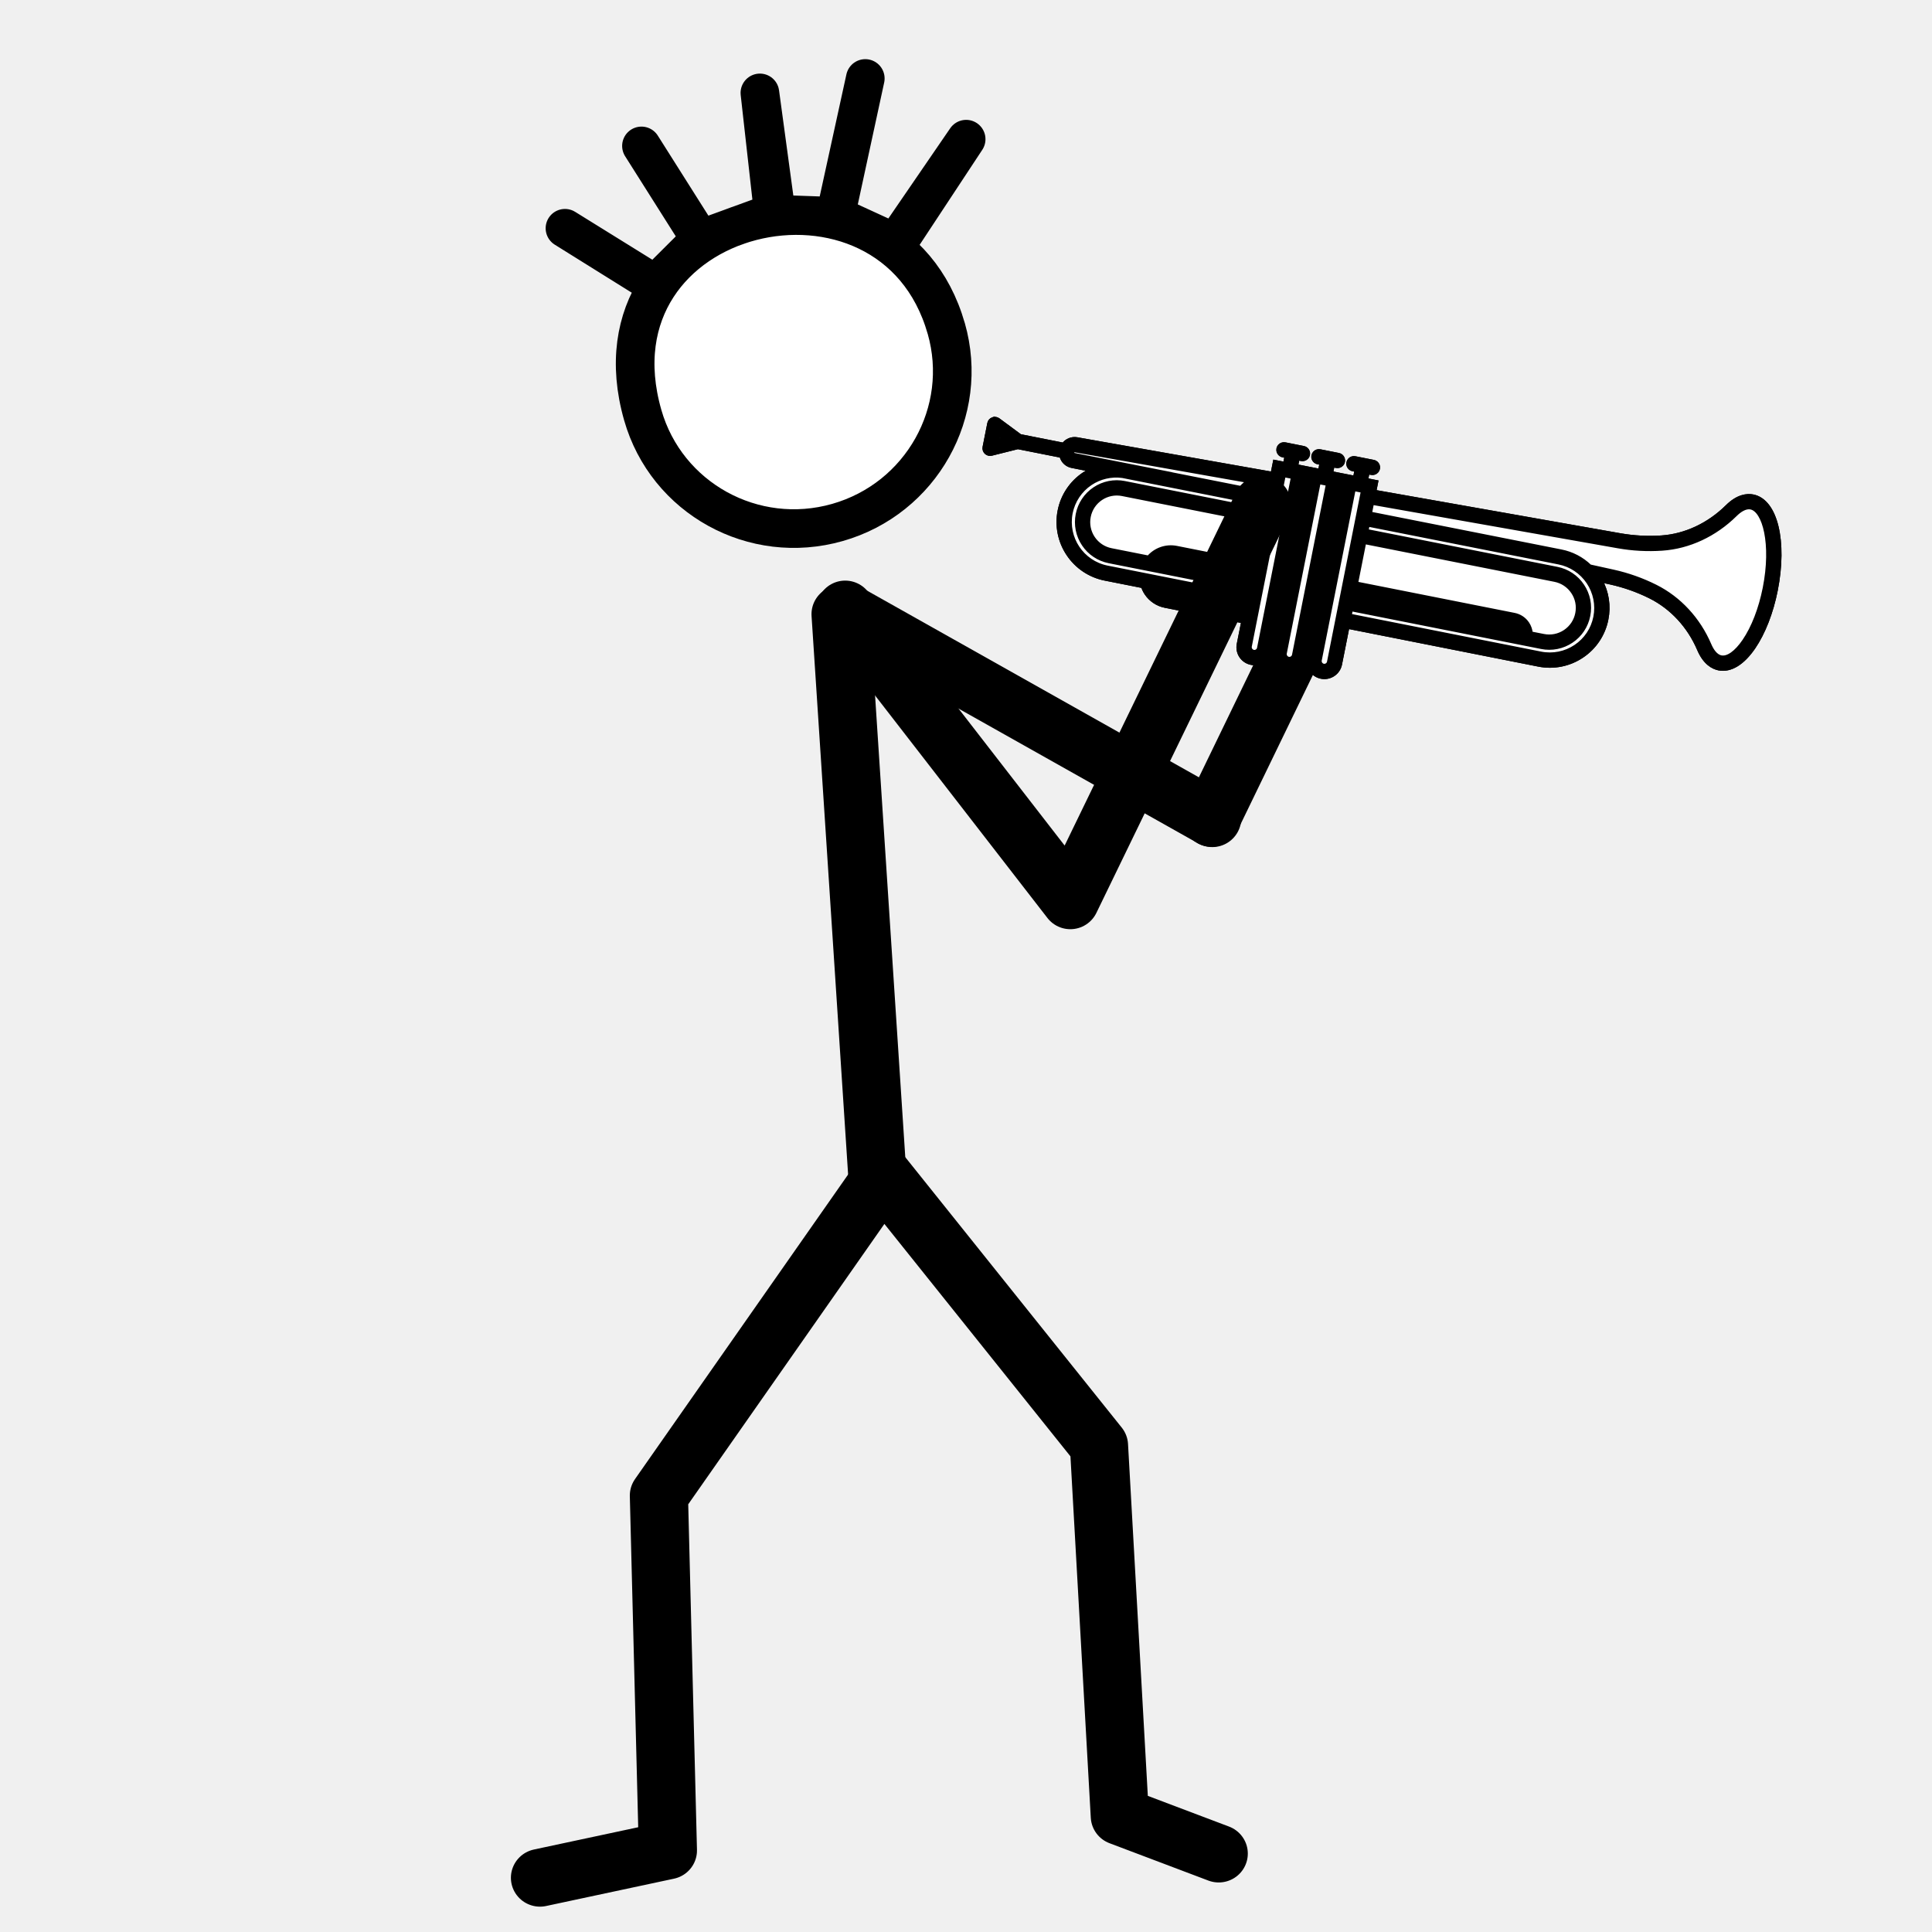
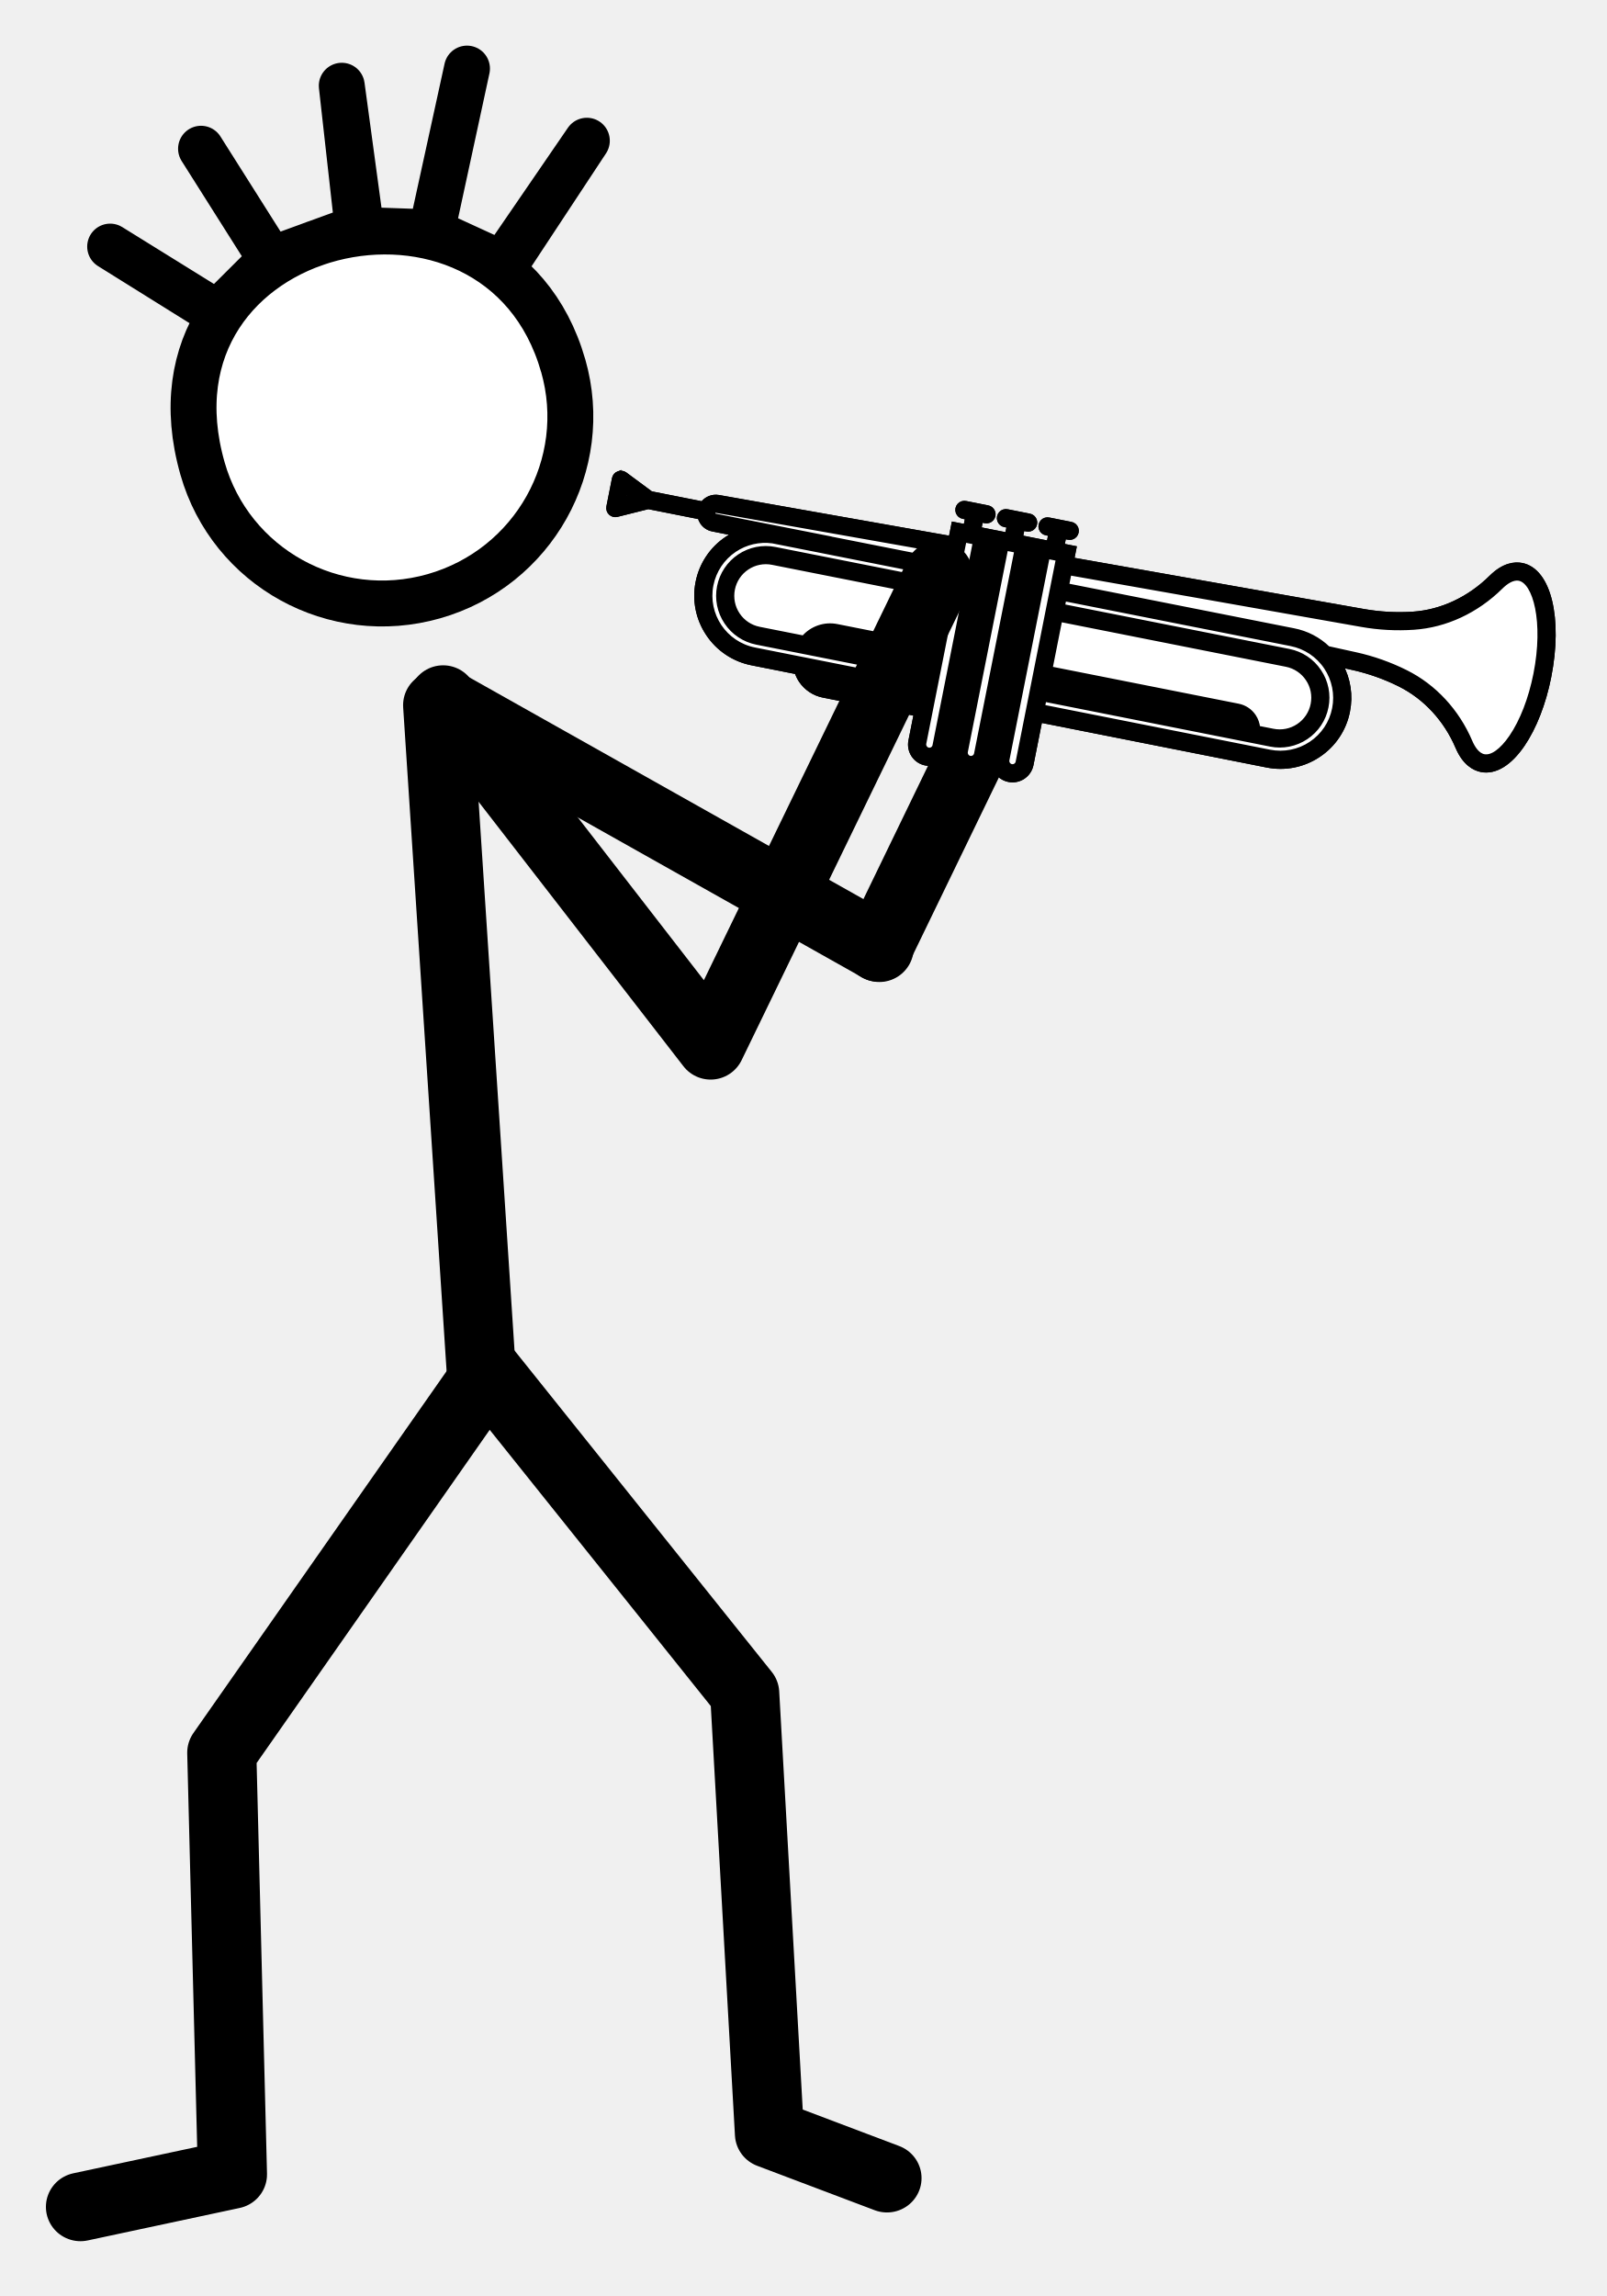
- <svg xmlns="http://www.w3.org/2000/svg" xml:space="preserve" width="100" height="100">
-   <path d="m34.823 10.025-4.797-2.992 4.668 2.895 2.341-2.333-3.05-4.824 3.05 4.824 3.773-1.375-.693-6.193.853 6.281 3.058.107L45.57-.72l-1.55 7.086 3.093 1.42 3.678-5.364-3.553 5.389m2.523 4.407c1.23 4.308-1.29 8.804-5.629 10.042s-8.852-1.25-10.081-5.558C30.975 5.928 46.909 2.224 49.76 12.22" style="display:inline;fill:#fff;stroke:#000;stroke-width:2;stroke-linecap:round;stroke-linejoin:round;stroke-miterlimit:4.7;stroke-dasharray:none;stroke-opacity:1" transform="translate(-.783 4.782)" />
-   <path d="m62.706 42.331 6.546-13.51" style="display:inline;fill:#36c;stroke:#000;stroke-width:3;stroke-linecap:round;stroke-linejoin:round;stroke-miterlimit:4.7;stroke-dasharray:none;stroke-opacity:1" />
-   <g style="display:inline;stroke:#000;stroke-opacity:1;stroke-width:.2;stroke-dasharray:none">
-     <path d="M52.13 12.81a.3.3 0 0 0-.154.24l-.085 1.254a.295.295 0 0 0 .402.295l1.31-.513 2.29.156q.042.115.125.21l.002.002a.7.7 0 0 0 .486.24l1.017.07a3 3 0 0 0-.34.26 2.97 2.97 0 0 0-1.019 2.048 2.98 2.98 0 0 0 .732 2.169 2.98 2.98 0 0 0 2.051 1.018l1.993.135q.09.19.225.345a1.53 1.53 0 0 0 1.05.519l4.108.28-.082 1.198a.826.826 0 0 0 .774.883.83.83 0 0 0 .883-.771l.134-1.971.185.012-.134 1.972a.83.83 0 0 0 .773.883.83.83 0 0 0 .884-.771l.134-1.971.185.012-.134 1.972a.83.83 0 0 0 .773.883.83.83 0 0 0 .883-.771l.135-1.97 10.056.681a2.97 2.97 0 0 0 2.168-.73 2.97 2.97 0 0 0 1.018-2.05 2.97 2.97 0 0 0-.56-1.957l.535.047a9 9 0 0 1 2.129.459c1.174.41 2.185 1.257 2.847 2.384.39.664.838.829 1.145.85.608.04 1.19-.427 1.643-1.315.412-.812.684-1.903.764-3.074.175-2.583-.595-4.592-1.791-4.673-.31-.02-.78.083-1.258.696-.825 1.057-1.952 1.773-3.175 2.015a9 9 0 0 1-2.134.159l-12.905-.605.034-.514-.532-.036.028-.405.183.013a.296.296 0 1 0 .04-.59l-.957-.065a.296.296 0 1 0-.04.59l.184.011-.026.406-.535-.036-.037.548-.187-.01.04-.55-.535-.037.029-.406.183.014a.296.296 0 1 0 .04-.59l-.958-.066a.296.296 0 1 0-.04.59l.185.012-.029.406-.532-.036-.041.586-.186-.01.042-.588-.535-.037.027-.406.185.014a.296.296 0 1 0 .04-.59l-.957-.066a.296.296 0 1 0-.04.59l.184.012-.029.405-.532-.035-.043.625-10.263-.482a.71.71 0 0 0-.656.37l-2.288-.154-1.229-.687a.3.3 0 0 0-.285 0z" style="display:inline;stroke-width:.2;fill:#fff;stroke:#000;stroke-opacity:1;stroke-dasharray:none" transform="rotate(7.337 -17.527 11.444)" />
-     <path d="M92.698 19.496c.412-.81.684-1.902.763-3.073.175-2.583-.595-4.592-1.792-4.673-.309-.021-.778.082-1.256.695-.826 1.057-1.954 1.773-3.176 2.016a9 9 0 0 1-2.134.159l-12.905-.606.035-.512-.533-.037.028-.405.184.013a.295.295 0 1 0 .04-.59l-.958-.065a.295.295 0 1 0-.04.59l.184.012-.027.405-.534-.036-.037.548-.186-.01.038-.55-.534-.036.028-.406.184.013a.295.295 0 1 0 .04-.59l-.958-.065a.295.295 0 1 0-.04.59l.184.012-.027.405-.534-.036-.04.586-.185-.009.04-.59-.534-.036.028-.405.184.012a.295.295 0 1 0 .04-.589l-.957-.065a.295.295 0 1 0-.04.59l.184.012-.028.405-.533-.036-.043.625-10.264-.482a.71.71 0 0 0-.655.37l-2.288-.155-1.23-.685a.296.296 0 0 0-.438.238l-.085 1.254a.295.295 0 0 0 .402.295l1.31-.513 2.29.156q.042.116.125.21l.002.003a.7.7 0 0 0 .486.24l1.018.07q-.179.115-.342.258a2.97 2.97 0 0 0-1.017 2.05 2.98 2.98 0 0 0 .732 2.168 2.98 2.98 0 0 0 2.05 1.019l1.992.135q.091.19.226.345a1.53 1.53 0 0 0 1.05.518l4.108.28-.081 1.197a.827.827 0 0 0 .772.885.83.83 0 0 0 .884-.772l.134-1.972.186.013-.134 1.971a.827.827 0 0 0 .772.885.83.83 0 0 0 .884-.772L69.874 21l.185.013-.134 1.971a.83.83 0 0 0 .204.602.83.83 0 0 0 .568.283.83.83 0 0 0 .885-.772l.134-1.971 10.056.682a2.97 2.97 0 0 0 2.169-.73 2.97 2.97 0 0 0 1.017-2.05 2.97 2.97 0 0 0-.56-1.956l.536.047c.724.065 1.44.219 2.127.459 1.174.41 2.185 1.255 2.847 2.383.39.664.84.829 1.146.85.608.04 1.191-.426 1.644-1.315m-40.186-5.618.022-.324.332.186zm17.988.647-.035.523-.186-.013.035-.519zm-.323 2.019.185.012-.2 2.947-.185-.013zm.04-.59.022-.33.186.013-.023.33zm-1.561-1.516-.033.485-.186-.012.033-.481zm-.321 1.98.185.013-.2 2.947-.185-.013zm.04-.589.022-.329.185.013-.022.329zm-11.83-1.723a.12.12 0 0 1-.08-.042.12.12 0 0 1-.029-.084.116.116 0 0 1 .123-.109l10.252.481-.03.446-5.196-.351v-.004zm2.441 5.563a2.403 2.403 0 0 1-2.232-2.557 2.4 2.4 0 0 1 .817-1.646 2.4 2.4 0 0 1 1.595-.591l7.575.513-.023.328-7.4-.502a2.06 2.06 0 0 0-1.5.505 2.06 2.06 0 0 0-.702 1.418 2.06 2.06 0 0 0 .506 1.499 2.06 2.06 0 0 0 1.417.704l7.4.502-.023.331zm7.492-.417-4.665-.316a.93.93 0 0 1 .57-.146l4.108.279zM62.422 18.2a1.52 1.52 0 0 0-1.38.683l-1.963-.133a1.47 1.47 0 0 1-1.013-.502 1.47 1.47 0 0 1-.36-1.071 1.47 1.47 0 0 1 .502-1.013 1.47 1.47 0 0 1 1.07-.36l7.4.502-.147 2.173zm-.167 2.468a.94.94 0 0 1-.548-.222l4.669.317-.013.184zm4.8 2.361a.245.245 0 0 1-.224-.255l.612-9.007.477.033-.611 9.007a.24.24 0 0 1-.255.222m1.018-2.743.022-.332.186.013-.023.332zm.823 2.868a.245.245 0 0 1-.222-.255l.611-9.007.478.033-.612 9.007a.24.24 0 0 1-.255.222m1.018-2.743.023-.331.185.012-.022.332zm.824 2.869a.245.245 0 0 1-.223-.256l.612-9.007.477.033-.611 9.007a.24.24 0 0 1-.255.222m1.093-3.848 8.325.565a.48.48 0 0 1 .365.21l-8.702-.59zm9.34.82a1.1 1.1 0 0 0-.24-.48 1.06 1.06 0 0 0-.735-.364l-8.325-.565.148-2.174 10.025.681a1.47 1.47 0 0 1 1.013.503c.26.296.387.677.36 1.07a1.47 1.47 0 0 1-.502 1.013 1.47 1.47 0 0 1-1.071.361zm2.382.382a2.4 2.4 0 0 1-1.74.586l-10.057-.683.022-.332 10.026.681a2.05 2.05 0 0 0 1.5-.505 2.05 2.05 0 0 0 .702-1.417 2.05 2.05 0 0 0-.505-1.5 2.05 2.05 0 0 0-1.417-.703l-10.025-.681.022-.33 10.057.681a2.4 2.4 0 0 1 1.645.816 2.4 2.4 0 0 1 .586 1.74 2.38 2.38 0 0 1-.816 1.647zm7.542-.412c-.3-.02-.533-.316-.677-.56-.733-1.247-1.856-2.186-3.162-2.641a9.4 9.4 0 0 0-2.27-.489l-1.23-.11a2.96 2.96 0 0 0-1.579-.58l-10.056-.68.038-.558 12.917.606a9.4 9.4 0 0 0 2.276-.17c1.362-.27 2.614-1.063 3.527-2.231.176-.226.45-.49.751-.47.714.049 1.4 1.721 1.243 4.044-.075 1.093-.323 2.104-.701 2.846-.333.655-.726 1.017-1.077.993" style="display:inline;stroke-width:.2;stroke:#000;stroke-opacity:1;stroke-dasharray:none" transform="rotate(7.337 -17.527 11.444)" />
+ <svg xmlns="http://www.w3.org/2000/svg" xml:space="preserve" width="70" height="100" version="1.1" id="svg8">
+   <defs id="defs8" />
+   <path d="m 9.595,13.732 -4.797,-2.992 4.668,2.895 2.341,-2.333 -3.05,-4.824 3.05,4.824 3.773,-1.375 -0.693,-6.193 0.853,6.281 3.058,0.107 1.544,-7.135 -1.55,7.086 3.093,1.42 3.678,-5.364 -3.553,5.389 m 2.523,4.407 c 1.23,4.308 -1.29,8.804 -5.629,10.042 -4.339,1.238 -8.852,-1.25 -10.081,-5.558 -3.076,-10.774 12.858,-14.478 15.709,-4.482" style="display:inline;fill:#ffffff;stroke:#000000;stroke-width:2;stroke-linecap:round;stroke-linejoin:round;stroke-miterlimit:4.7;stroke-dasharray:none;stroke-opacity:1" id="path1" />
+   <path d="m 38.261,41.256 6.546,-13.51" style="display:inline;fill:#3366cc;stroke:#000000;stroke-width:3;stroke-linecap:round;stroke-linejoin:round;stroke-miterlimit:4.7;stroke-dasharray:none;stroke-opacity:1" id="path2" />
+   <g style="display:inline;stroke:#000000;stroke-width:0.2;stroke-dasharray:none;stroke-opacity:1" id="g4" transform="translate(-24.44463,-1.074664)">
+     <path d="m 52.13,12.81 a 0.3,0.3 0 0 0 -0.154,0.24 l -0.085,1.254 a 0.295,0.295 0 0 0 0.402,0.295 l 1.31,-0.513 2.29,0.156 q 0.042,0.115 0.125,0.21 l 0.002,0.002 a 0.7,0.7 0 0 0 0.486,0.24 l 1.017,0.07 a 3,3 0 0 0 -0.34,0.26 2.97,2.97 0 0 0 -1.019,2.048 2.98,2.98 0 0 0 0.732,2.169 2.98,2.98 0 0 0 2.051,1.018 l 1.993,0.135 q 0.09,0.19 0.225,0.345 a 1.53,1.53 0 0 0 1.05,0.519 l 4.108,0.28 -0.082,1.198 a 0.826,0.826 0 0 0 0.774,0.883 0.83,0.83 0 0 0 0.883,-0.771 l 0.134,-1.971 0.185,0.012 -0.134,1.972 a 0.83,0.83 0 0 0 0.773,0.883 0.83,0.83 0 0 0 0.884,-0.771 l 0.134,-1.971 0.185,0.012 -0.134,1.972 a 0.83,0.83 0 0 0 0.773,0.883 0.83,0.83 0 0 0 0.883,-0.771 l 0.135,-1.97 10.056,0.681 a 2.97,2.97 0 0 0 2.168,-0.73 2.97,2.97 0 0 0 1.018,-2.05 2.97,2.97 0 0 0 -0.56,-1.957 l 0.535,0.047 a 9,9 0 0 1 2.129,0.459 c 1.174,0.41 2.185,1.257 2.847,2.384 0.39,0.664 0.838,0.829 1.145,0.85 0.608,0.04 1.19,-0.427 1.643,-1.315 0.412,-0.812 0.684,-1.903 0.764,-3.074 0.175,-2.583 -0.595,-4.592 -1.791,-4.673 -0.31,-0.02 -0.78,0.083 -1.258,0.696 -0.825,1.057 -1.952,1.773 -3.175,2.015 a 9,9 0 0 1 -2.134,0.159 l -12.905,-0.605 0.034,-0.514 -0.532,-0.036 0.028,-0.405 0.183,0.013 a 0.296,0.296 0 1 0 0.04,-0.59 l -0.957,-0.065 a 0.296,0.296 0 1 0 -0.04,0.59 l 0.184,0.011 -0.026,0.406 -0.535,-0.036 -0.037,0.548 -0.187,-0.01 0.04,-0.55 -0.535,-0.037 0.029,-0.406 0.183,0.014 a 0.296,0.296 0 1 0 0.04,-0.59 l -0.958,-0.066 a 0.296,0.296 0 1 0 -0.04,0.59 l 0.185,0.012 -0.029,0.406 -0.532,-0.036 -0.041,0.586 -0.186,-0.01 0.042,-0.588 -0.535,-0.037 0.027,-0.406 0.185,0.014 a 0.296,0.296 0 1 0 0.04,-0.59 l -0.957,-0.066 a 0.296,0.296 0 1 0 -0.04,0.59 l 0.184,0.012 -0.029,0.405 -0.532,-0.035 -0.043,0.625 -10.263,-0.482 a 0.71,0.71 0 0 0 -0.656,0.37 l -2.288,-0.154 -1.229,-0.687 a 0.3,0.3 0 0 0 -0.285,0 z" style="display:inline;fill:#ffffff;stroke:#000000;stroke-width:0.2;stroke-dasharray:none;stroke-opacity:1" transform="rotate(7.337,-17.527,11.444)" id="path3" />
+     <path d="m 92.698,19.496 c 0.412,-0.81 0.684,-1.902 0.763,-3.073 0.175,-2.583 -0.595,-4.592 -1.792,-4.673 -0.309,-0.021 -0.778,0.082 -1.256,0.695 -0.826,1.057 -1.954,1.773 -3.176,2.016 a 9,9 0 0 1 -2.134,0.159 l -12.905,-0.606 0.035,-0.512 -0.533,-0.037 0.028,-0.405 0.184,0.013 a 0.296,0.296 0 1 0 0.04,-0.59 l -0.958,-0.065 a 0.296,0.296 0 1 0 -0.04,0.59 l 0.184,0.012 -0.027,0.405 -0.534,-0.036 -0.037,0.548 -0.186,-0.01 0.038,-0.55 -0.534,-0.036 0.028,-0.406 0.184,0.013 a 0.296,0.296 0 1 0 0.04,-0.59 l -0.958,-0.065 a 0.296,0.296 0 1 0 -0.04,0.59 l 0.184,0.012 -0.027,0.405 -0.534,-0.036 -0.04,0.586 -0.185,-0.009 0.04,-0.59 -0.534,-0.036 0.028,-0.405 0.184,0.012 a 0.295,0.295 0 1 0 0.04,-0.589 l -0.957,-0.065 a 0.296,0.296 0 1 0 -0.04,0.59 l 0.184,0.012 -0.028,0.405 -0.533,-0.036 -0.043,0.625 -10.264,-0.482 a 0.71,0.71 0 0 0 -0.655,0.37 l -2.288,-0.155 -1.23,-0.685 a 0.296,0.296 0 0 0 -0.438,0.238 l -0.085,1.254 a 0.295,0.295 0 0 0 0.402,0.295 l 1.31,-0.513 2.29,0.156 q 0.042,0.116 0.125,0.21 l 0.002,0.003 a 0.7,0.7 0 0 0 0.486,0.24 l 1.018,0.07 q -0.179,0.115 -0.342,0.258 a 2.97,2.97 0 0 0 -1.017,2.05 2.98,2.98 0 0 0 0.732,2.168 2.98,2.98 0 0 0 2.05,1.019 l 1.992,0.135 q 0.091,0.19 0.226,0.345 a 1.53,1.53 0 0 0 1.05,0.518 l 4.108,0.28 -0.081,1.197 a 0.827,0.827 0 0 0 0.772,0.885 0.83,0.83 0 0 0 0.884,-0.772 l 0.134,-1.972 0.186,0.013 -0.134,1.971 a 0.827,0.827 0 0 0 0.772,0.885 0.83,0.83 0 0 0 0.884,-0.772 L 69.874,21 l 0.185,0.013 -0.134,1.971 a 0.83,0.83 0 0 0 0.204,0.602 0.83,0.83 0 0 0 0.568,0.283 0.83,0.83 0 0 0 0.885,-0.772 l 0.134,-1.971 10.056,0.682 a 2.97,2.97 0 0 0 2.169,-0.73 2.97,2.97 0 0 0 1.017,-2.05 2.97,2.97 0 0 0 -0.56,-1.956 l 0.536,0.047 c 0.724,0.065 1.44,0.219 2.127,0.459 1.174,0.41 2.185,1.255 2.847,2.383 0.39,0.664 0.84,0.829 1.146,0.85 0.608,0.04 1.191,-0.426 1.644,-1.315 m -40.186,-5.618 0.022,-0.324 0.332,0.186 z m 17.988,0.647 -0.035,0.523 -0.186,-0.013 0.035,-0.519 z m -0.323,2.019 0.185,0.012 -0.2,2.947 -0.185,-0.013 z m 0.04,-0.59 0.022,-0.33 0.186,0.013 -0.023,0.33 z m -1.561,-1.516 -0.033,0.485 -0.186,-0.012 0.033,-0.481 z m -0.321,1.98 0.185,0.013 -0.2,2.947 -0.185,-0.013 z m 0.04,-0.589 0.022,-0.329 0.185,0.013 -0.022,0.329 z m -11.83,-1.723 a 0.12,0.12 0 0 1 -0.08,-0.042 0.12,0.12 0 0 1 -0.029,-0.084 0.116,0.116 0 0 1 0.123,-0.109 l 10.252,0.481 -0.03,0.446 -5.196,-0.351 v -0.004 z m 2.441,5.563 a 2.403,2.403 0 0 1 -2.232,-2.557 2.4,2.4 0 0 1 0.817,-1.646 2.4,2.4 0 0 1 1.595,-0.591 l 7.575,0.513 -0.023,0.328 -7.4,-0.502 a 2.06,2.06 0 0 0 -1.5,0.505 2.06,2.06 0 0 0 -0.702,1.418 2.06,2.06 0 0 0 0.506,1.499 2.06,2.06 0 0 0 1.417,0.704 l 7.4,0.502 -0.023,0.331 z m 7.492,-0.417 -4.665,-0.316 a 0.93,0.93 0 0 1 0.57,-0.146 l 4.108,0.279 z M 62.422,18.2 a 1.52,1.52 0 0 0 -1.38,0.683 L 59.079,18.75 a 1.47,1.47 0 0 1 -1.013,-0.502 1.47,1.47 0 0 1 -0.36,-1.071 1.47,1.47 0 0 1 0.502,-1.013 1.47,1.47 0 0 1 1.07,-0.36 l 7.4,0.502 -0.147,2.173 z m -0.167,2.468 a 0.94,0.94 0 0 1 -0.548,-0.222 l 4.669,0.317 -0.013,0.184 z m 4.8,2.361 a 0.245,0.245 0 0 1 -0.224,-0.255 l 0.612,-9.007 0.477,0.033 -0.611,9.007 a 0.24,0.24 0 0 1 -0.255,0.222 m 1.018,-2.743 0.022,-0.332 0.186,0.013 -0.023,0.332 z m 0.823,2.868 a 0.245,0.245 0 0 1 -0.222,-0.255 l 0.611,-9.007 0.478,0.033 -0.612,9.007 a 0.24,0.24 0 0 1 -0.255,0.222 m 1.018,-2.743 0.023,-0.331 0.185,0.012 -0.022,0.332 z m 0.824,2.869 a 0.245,0.245 0 0 1 -0.223,-0.256 l 0.612,-9.007 0.477,0.033 -0.611,9.007 a 0.24,0.24 0 0 1 -0.255,0.222 m 1.093,-3.848 8.325,0.565 a 0.48,0.48 0 0 1 0.365,0.21 l -8.702,-0.59 z m 9.34,0.82 a 1.1,1.1 0 0 0 -0.24,-0.48 1.06,1.06 0 0 0 -0.735,-0.364 l -8.325,-0.565 0.148,-2.174 10.025,0.681 a 1.47,1.47 0 0 1 1.013,0.503 c 0.26,0.296 0.387,0.677 0.36,1.07 a 1.47,1.47 0 0 1 -0.502,1.013 1.47,1.47 0 0 1 -1.071,0.361 z m 2.382,0.382 a 2.4,2.4 0 0 1 -1.74,0.586 l -10.057,-0.683 0.022,-0.332 10.026,0.681 a 2.05,2.05 0 0 0 1.5,-0.505 2.05,2.05 0 0 0 0.702,-1.417 2.05,2.05 0 0 0 -0.505,-1.5 2.05,2.05 0 0 0 -1.417,-0.703 l -10.025,-0.681 0.022,-0.33 10.057,0.681 a 2.4,2.4 0 0 1 1.645,0.816 2.4,2.4 0 0 1 0.586,1.74 2.38,2.38 0 0 1 -0.816,1.647 z m 7.542,-0.412 c -0.3,-0.02 -0.533,-0.316 -0.677,-0.56 -0.733,-1.247 -1.856,-2.186 -3.162,-2.641 a 9.4,9.4 0 0 0 -2.27,-0.489 l -1.23,-0.11 a 2.96,2.96 0 0 0 -1.579,-0.58 l -10.056,-0.68 0.038,-0.558 12.917,0.606 a 9.4,9.4 0 0 0 2.276,-0.17 c 1.362,-0.27 2.614,-1.063 3.527,-2.231 0.176,-0.226 0.45,-0.49 0.751,-0.47 0.714,0.049 1.4,1.721 1.243,4.044 -0.075,1.093 -0.323,2.104 -0.701,2.846 -0.333,0.655 -0.726,1.017 -1.077,0.993" style="display:inline;stroke:#000000;stroke-width:0.2;stroke-dasharray:none;stroke-opacity:1" transform="rotate(7.337,-17.527,11.444)" id="path4" />
  </g>
-   <path d="m44.765 27.006 18.766 10.557" style="display:inline;fill:none;stroke:#000;stroke-width:3;stroke-linecap:round;stroke-linejoin:round;stroke-miterlimit:4.7;stroke-dasharray:none;stroke-opacity:1" transform="translate(-.783 4.782)" />
-   <path d="m66.115 21.343-9.932 20.47L44.53 26.77" style="display:inline;fill:none;stroke:#000;stroke-width:3;stroke-linecap:round;stroke-linejoin:round;stroke-miterlimit:4.7;stroke-dasharray:none;stroke-opacity:1" transform="translate(-.783 4.782)" />
-   <g style="display:inline;stroke-width:1.839;stroke-dasharray:none">
-     <path d="m44.242 23.499 1.19 18.313" style="fill:none;stroke:#000;stroke-width:1.839;stroke-linecap:round;stroke-linejoin:round;stroke-miterlimit:4.7;stroke-dasharray:none;stroke-opacity:1" transform="matrix(1.63742 0 0 1.62584 -28.934 -6.417)" />
-     <path d="m56.195 62.957-3.126-1.19-.659-11.799-6.833-8.597-7.078 10.188.284 11.298-4.043.87" style="display:inline;fill:none;stroke:#000;stroke-width:1.839;stroke-linecap:round;stroke-linejoin:round;stroke-miterlimit:4.7;stroke-dasharray:none;stroke-opacity:1" transform="matrix(1.63742 0 0 1.62584 -28.934 -6.417)" />
+   <path d="m 19.537,30.713 18.766,10.557" style="display:inline;fill:none;stroke:#000000;stroke-width:3;stroke-linecap:round;stroke-linejoin:round;stroke-miterlimit:4.7;stroke-dasharray:none;stroke-opacity:1" id="path5" />
+   <path d="m 40.887,25.05 -9.932,20.47 -11.653,-15.043" style="display:inline;fill:none;stroke:#000000;stroke-width:3;stroke-linecap:round;stroke-linejoin:round;stroke-miterlimit:4.7;stroke-dasharray:none;stroke-opacity:1" id="path6" />
+   <g style="display:inline;stroke-width:1.839;stroke-dasharray:none" id="g8" transform="translate(-24.44463,-1.074664)">
+     <path d="m 44.242,23.499 1.19,18.313" style="fill:none;stroke:#000000;stroke-width:1.839;stroke-linecap:round;stroke-linejoin:round;stroke-miterlimit:4.7;stroke-dasharray:none;stroke-opacity:1" transform="matrix(1.63742,0,0,1.62584,-28.934,-6.417)" id="path7" />
+     <path d="m 56.195,62.957 -3.126,-1.19 -0.659,-11.799 -6.833,-8.597 -7.078,10.188 0.284,11.298 -4.043,0.87" style="display:inline;fill:none;stroke:#000000;stroke-width:1.839;stroke-linecap:round;stroke-linejoin:round;stroke-miterlimit:4.7;stroke-dasharray:none;stroke-opacity:1" transform="matrix(1.63742,0,0,1.62584,-28.934,-6.417)" id="path8" />
  </g>
</svg>
